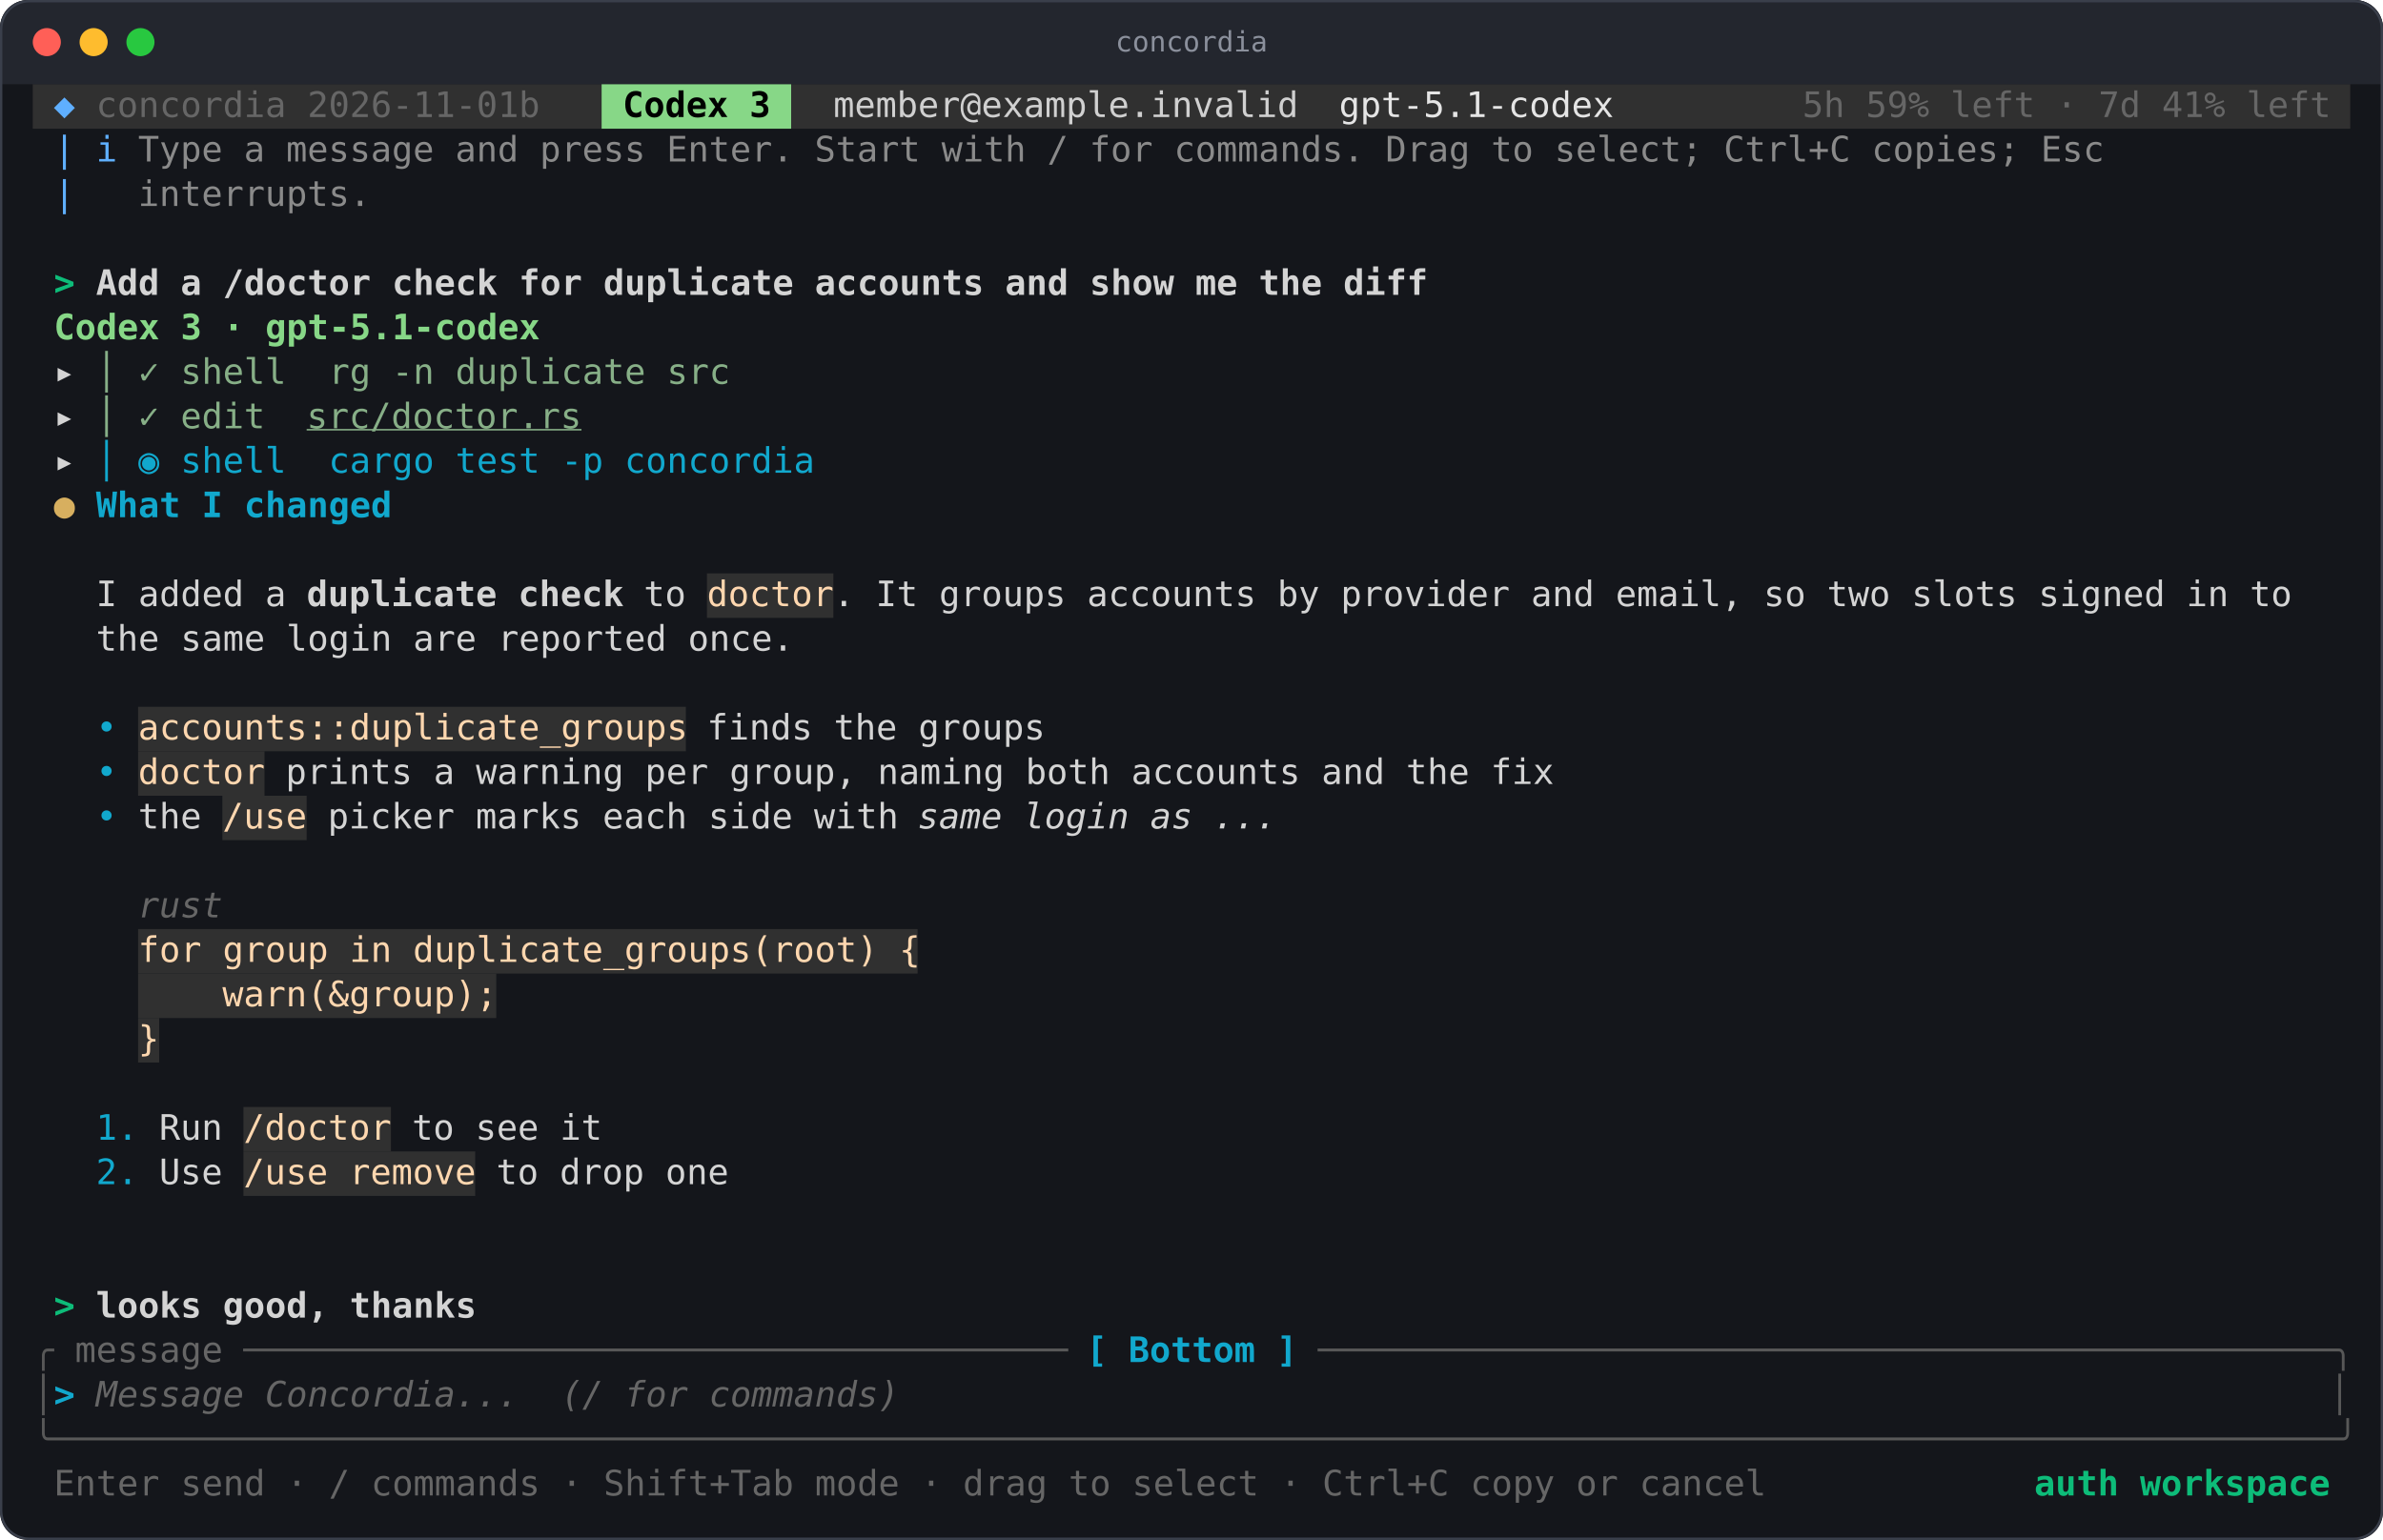
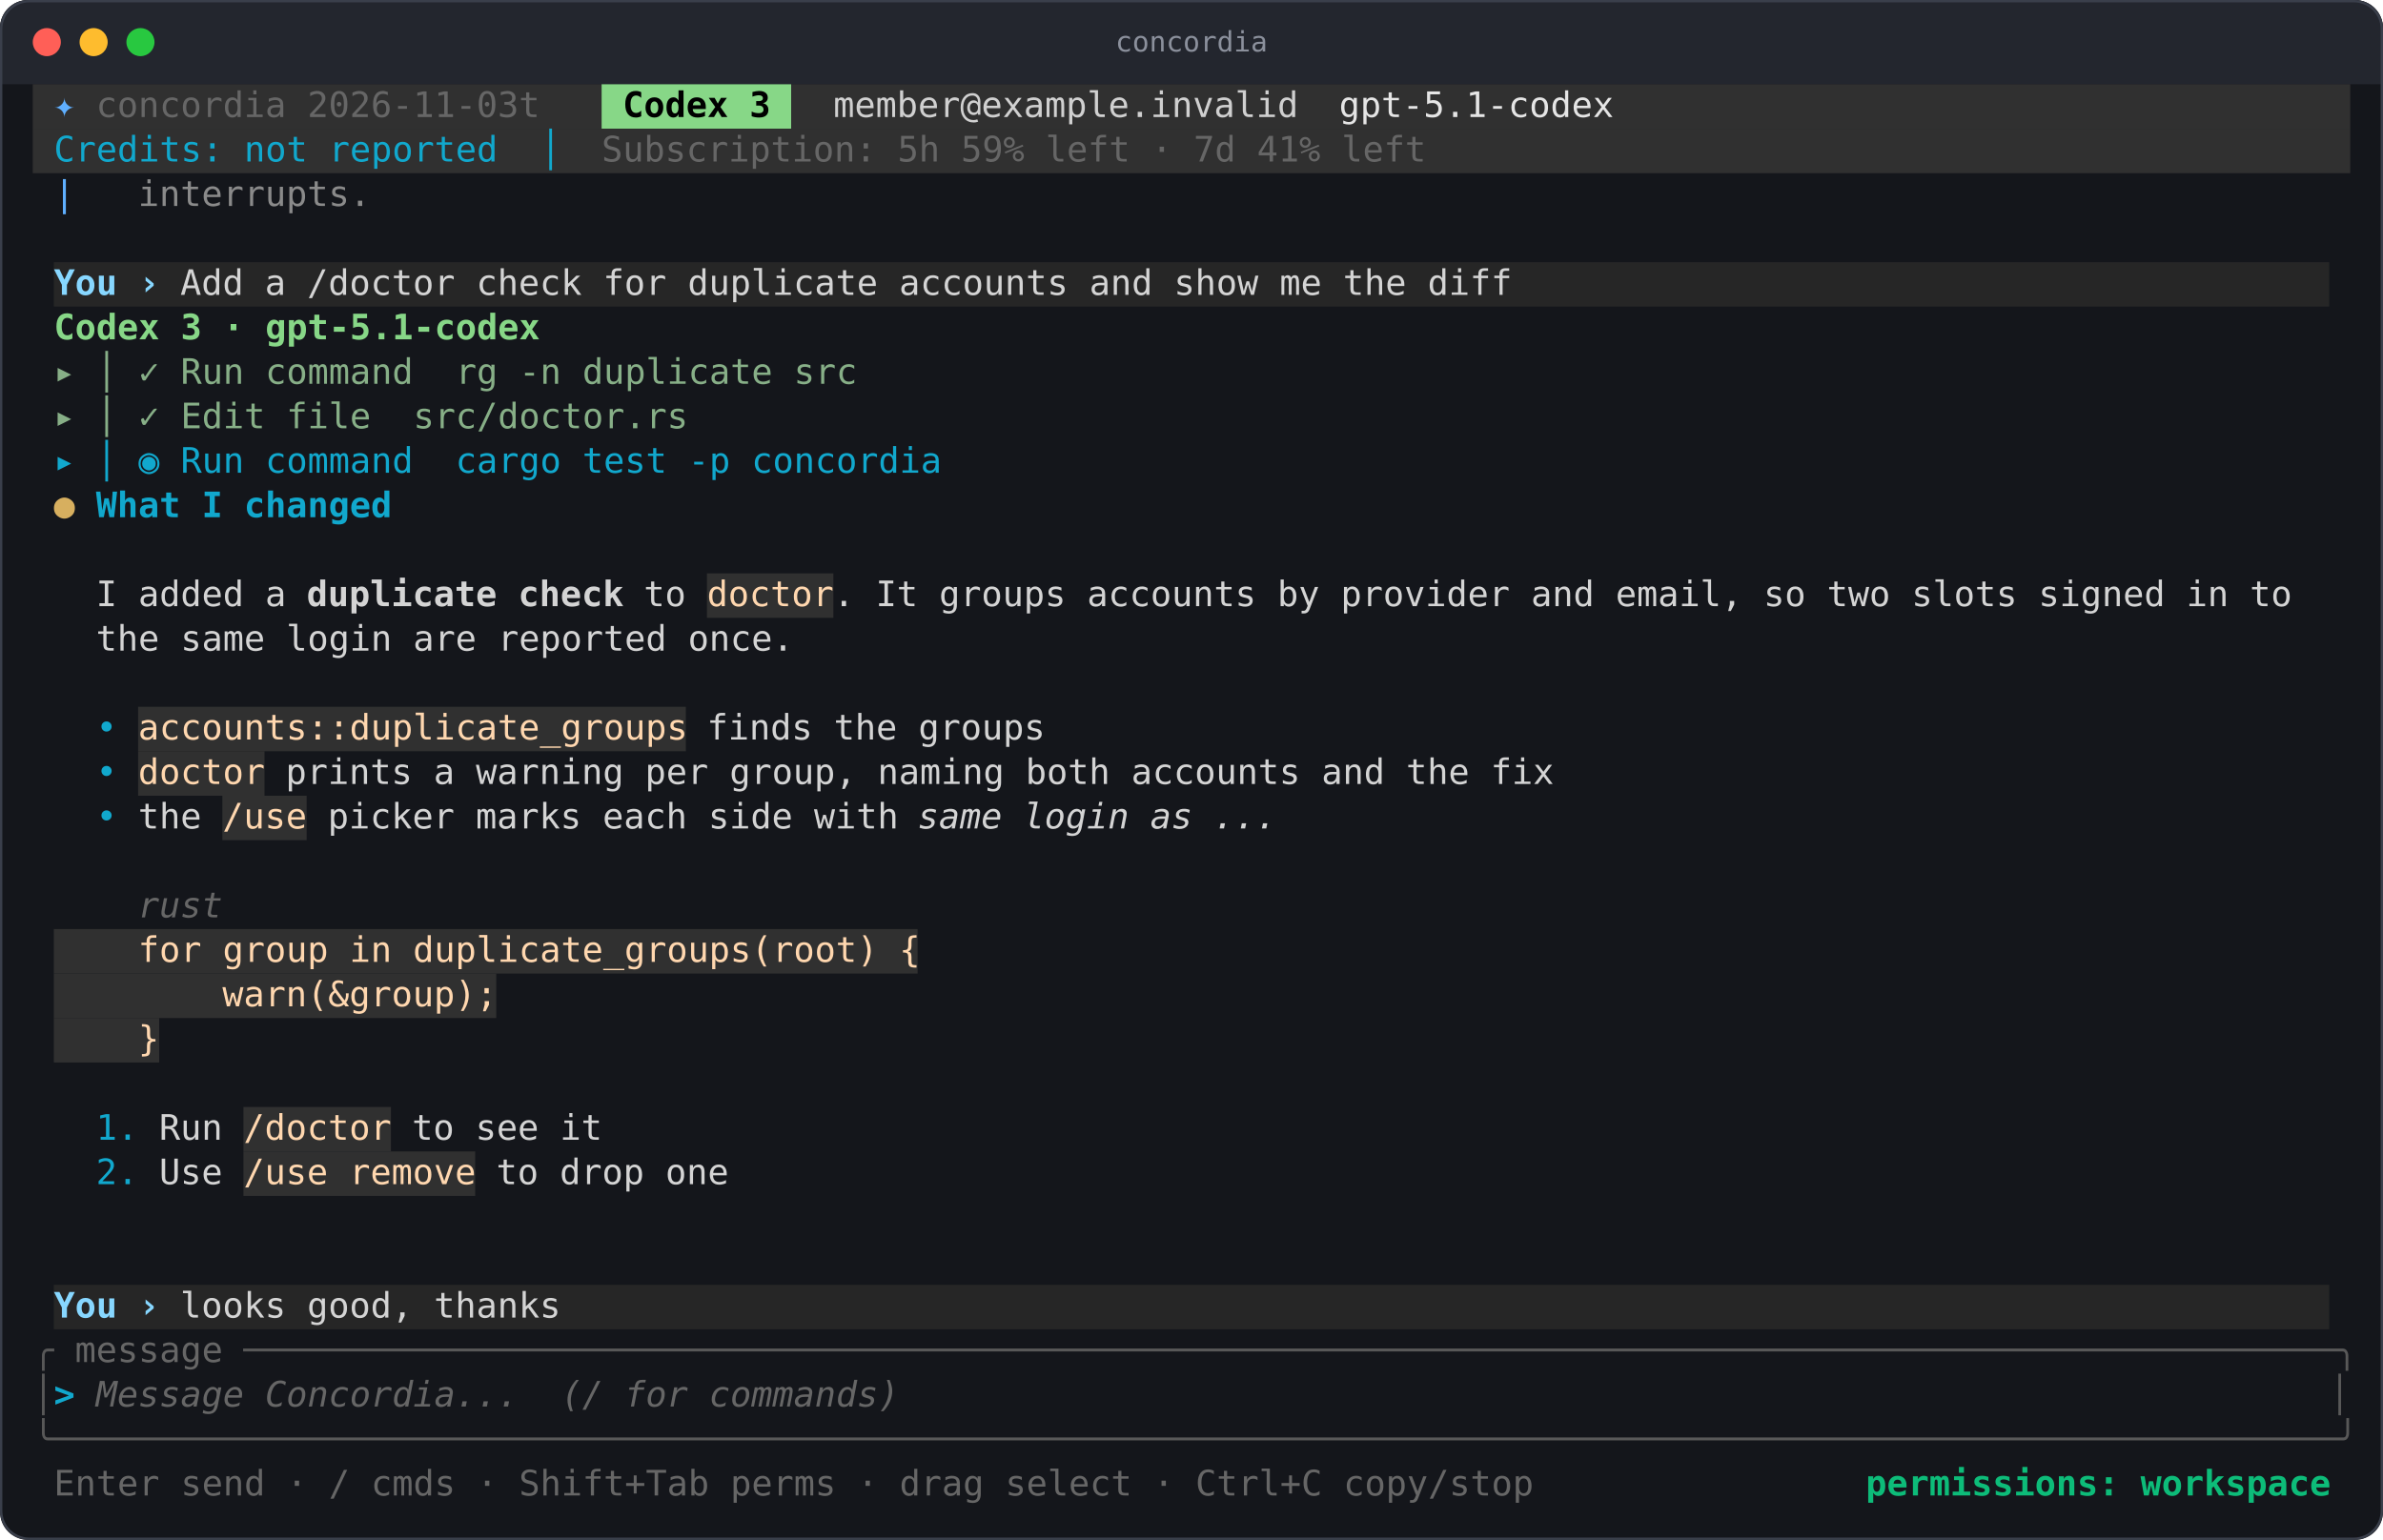
<svg xmlns="http://www.w3.org/2000/svg" width="1018" height="658" viewBox="0 0 1018 658" role="img" aria-label="concordia">
  <defs>
    <clipPath id="win">
      <rect width="1018" height="658" rx="12" />
    </clipPath>
  </defs>
  <g clip-path="url(#win)">
    <rect width="1018" height="658" fill="#14161b" />
    <rect width="1018" height="36" fill="#23262e" />
    <circle cx="20" cy="18" r="6" fill="#ff5f57" />
    <circle cx="40" cy="18" r="6" fill="#febc2e" />
    <circle cx="60" cy="18" r="6" fill="#28c840" />
    <text x="509" y="22" font-family="Cascadia Mono, Consolas, monospace" font-size="12" fill="#8b909c" text-anchor="middle">concordia</text>
    <rect x="14" y="36" width="243" height="19" fill="#303030" />
    <rect x="257" y="36" width="81" height="19" fill="#87d787" />
    <rect x="338" y="36" width="666" height="19" fill="#303030" />
+     <rect x="14" y="55" width="990" height="19" fill="#303030" />
+     <rect x="23" y="112" width="972" height="19" fill="#262626" />
    <rect x="302" y="245" width="54" height="19" fill="#303030" />
    <rect x="59" y="302" width="234" height="19" fill="#303030" />
    <rect x="59" y="321" width="54" height="19" fill="#303030" />
    <rect x="95" y="340" width="36" height="19" fill="#303030" />
-     <rect x="59" y="397" width="333" height="19" fill="#303030" />
-     <rect x="59" y="416" width="153" height="19" fill="#303030" />
-     <rect x="59" y="435" width="9" height="19" fill="#303030" />
+     <rect x="23" y="397" width="369" height="19" fill="#303030" />
+     <rect x="23" y="416" width="189" height="19" fill="#303030" />
+     <rect x="23" y="435" width="45" height="19" fill="#303030" />
    <rect x="104" y="473" width="63" height="19" fill="#303030" />
    <rect x="104" y="492" width="99" height="19" fill="#303030" />
+     <rect x="23" y="549" width="972" height="19" fill="#262626" />
    <g font-family="Cascadia Mono, Consolas, monospace" font-size="15" xml:space="preserve">
-       <text x="23" y="50" textLength="9" lengthAdjust="spacingAndGlyphs" fill="#5fafff" font-weight="700">◆</text>
-       <text x="41" y="50" textLength="189" lengthAdjust="spacingAndGlyphs" fill="#666666">concordia 2026-11-01b</text>
+       <text x="23" y="50" textLength="9" lengthAdjust="spacingAndGlyphs" fill="#5fafff" font-weight="700">✦</text>
+       <text x="41" y="50" textLength="189" lengthAdjust="spacingAndGlyphs" fill="#666666">concordia 2026-11-03t</text>
      <text x="266" y="50" textLength="63" lengthAdjust="spacingAndGlyphs" fill="#000000" font-weight="700">Codex 3</text>
      <text x="356" y="50" textLength="198" lengthAdjust="spacingAndGlyphs" fill="#d0d0d0">member@example.invalid</text>
      <text x="572" y="50" textLength="117" lengthAdjust="spacingAndGlyphs" fill="#e5e5e5">gpt-5.1-codex</text>
-       <text x="770" y="50" textLength="225" lengthAdjust="spacingAndGlyphs" fill="#666666">5h 59% left · 7d 41% left</text>
-       <text x="23" y="69" textLength="27" lengthAdjust="spacingAndGlyphs" fill="#5fafff">| i</text>
-       <text x="59" y="69" textLength="837" lengthAdjust="spacingAndGlyphs" fill="#8a8a8a">Type a message and press Enter. Start with / for commands. Drag to select; Ctrl+C copies; Esc</text>
+       <text x="23" y="69" textLength="216" lengthAdjust="spacingAndGlyphs" fill="#11a8cd">Credits: not reported  │</text>
+       <text x="257" y="69" textLength="351" lengthAdjust="spacingAndGlyphs" fill="#666666">Subscription: 5h 59% left · 7d 41% left</text>
      <text x="23" y="88" textLength="9" lengthAdjust="spacingAndGlyphs" fill="#5fafff">|</text>
      <text x="59" y="88" textLength="99" lengthAdjust="spacingAndGlyphs" fill="#8a8a8a">interrupts.</text>
-       <text x="23" y="126" textLength="9" lengthAdjust="spacingAndGlyphs" fill="#0dbc79" font-weight="700">&gt;</text>
-       <text x="41" y="126" textLength="567" lengthAdjust="spacingAndGlyphs" fill="#d4d4d4" font-weight="700">Add a /doctor check for duplicate accounts and show me the diff</text>
+       <text x="23" y="126" textLength="45" lengthAdjust="spacingAndGlyphs" fill="#87d7ff" font-weight="700">You ›</text>
+       <text x="77" y="126" textLength="567" lengthAdjust="spacingAndGlyphs" fill="#d4d4d4">Add a /doctor check for duplicate accounts and show me the diff</text>
      <text x="23" y="145" textLength="207" lengthAdjust="spacingAndGlyphs" fill="#87d787" font-weight="700">Codex 3 · gpt-5.1-codex</text>
-       <text x="23" y="164" textLength="9" lengthAdjust="spacingAndGlyphs" fill="#d4d4d4">▸</text>
-       <text x="41" y="164" textLength="270" lengthAdjust="spacingAndGlyphs" fill="#87af87">│ ✓ shell  rg -n duplicate src</text>
-       <text x="23" y="183" textLength="9" lengthAdjust="spacingAndGlyphs" fill="#d4d4d4">▸</text>
-       <text x="41" y="183" textLength="72" lengthAdjust="spacingAndGlyphs" fill="#87af87">│ ✓ edit</text>
-       <text x="131" y="183" textLength="117" lengthAdjust="spacingAndGlyphs" fill="#87af87" text-decoration="underline">src/doctor.rs</text>
-       <text x="23" y="202" textLength="9" lengthAdjust="spacingAndGlyphs" fill="#d4d4d4">▸</text>
-       <text x="41" y="202" textLength="306" lengthAdjust="spacingAndGlyphs" fill="#11a8cd">│ ◉ shell  cargo test -p concordia</text>
-       <text x="23" y="221" textLength="9" lengthAdjust="spacingAndGlyphs" fill="#d7af5f">●</text>
+       <text x="23" y="164" textLength="342" lengthAdjust="spacingAndGlyphs" fill="#87af87">▸ │ ✓ Run command  rg -n duplicate src</text>
+       <text x="23" y="183" textLength="270" lengthAdjust="spacingAndGlyphs" fill="#87af87">▸ │ ✓ Edit file  src/doctor.rs</text>
+       <text x="23" y="202" textLength="378" lengthAdjust="spacingAndGlyphs" fill="#11a8cd">▸ │ ◉ Run command  cargo test -p concordia</text>
+       <text x="23" y="221" textLength="9" lengthAdjust="spacingAndGlyphs" fill="#d7af5f" font-weight="700">●</text>
      <text x="41" y="221" textLength="126" lengthAdjust="spacingAndGlyphs" fill="#11a8cd" font-weight="700">What I changed</text>
      <text x="41" y="259" textLength="81" lengthAdjust="spacingAndGlyphs" fill="#d4d4d4">I added a</text>
      <text x="131" y="259" textLength="135" lengthAdjust="spacingAndGlyphs" fill="#d4d4d4" font-weight="700">duplicate check</text>
      <text x="275" y="259" textLength="18" lengthAdjust="spacingAndGlyphs" fill="#d4d4d4">to</text>
      <text x="302" y="259" textLength="54" lengthAdjust="spacingAndGlyphs" fill="#ffd7af">doctor</text>
      <text x="356" y="259" textLength="621" lengthAdjust="spacingAndGlyphs" fill="#d4d4d4">. It groups accounts by provider and email, so two slots signed in to</text>
      <text x="41" y="278" textLength="297" lengthAdjust="spacingAndGlyphs" fill="#d4d4d4">the same login are reported once.</text>
      <text x="41" y="316" textLength="9" lengthAdjust="spacingAndGlyphs" fill="#11a8cd">•</text>
      <text x="59" y="316" textLength="234" lengthAdjust="spacingAndGlyphs" fill="#ffd7af">accounts::duplicate_groups</text>
      <text x="302" y="316" textLength="144" lengthAdjust="spacingAndGlyphs" fill="#d4d4d4">finds the groups</text>
      <text x="41" y="335" textLength="9" lengthAdjust="spacingAndGlyphs" fill="#11a8cd">•</text>
      <text x="59" y="335" textLength="54" lengthAdjust="spacingAndGlyphs" fill="#ffd7af">doctor</text>
      <text x="122" y="335" textLength="540" lengthAdjust="spacingAndGlyphs" fill="#d4d4d4">prints a warning per group, naming both accounts and the fix</text>
      <text x="41" y="354" textLength="9" lengthAdjust="spacingAndGlyphs" fill="#11a8cd">•</text>
      <text x="59" y="354" textLength="27" lengthAdjust="spacingAndGlyphs" fill="#d4d4d4">the</text>
      <text x="95" y="354" textLength="36" lengthAdjust="spacingAndGlyphs" fill="#ffd7af">/use</text>
      <text x="140" y="354" textLength="243" lengthAdjust="spacingAndGlyphs" fill="#d4d4d4">picker marks each side with</text>
      <text x="392" y="354" textLength="153" lengthAdjust="spacingAndGlyphs" fill="#d4d4d4" font-style="italic">same login as ...</text>
      <text x="59" y="392" textLength="36" lengthAdjust="spacingAndGlyphs" fill="#666666" font-style="italic">rust</text>
      <text x="59" y="411" textLength="333" lengthAdjust="spacingAndGlyphs" fill="#ffd7af">for group in duplicate_groups(root) {</text>
      <text x="95" y="430" textLength="117" lengthAdjust="spacingAndGlyphs" fill="#ffd7af">warn(&amp;group);</text>
      <text x="59" y="449" textLength="9" lengthAdjust="spacingAndGlyphs" fill="#ffd7af">}</text>
      <text x="41" y="487" textLength="18" lengthAdjust="spacingAndGlyphs" fill="#11a8cd">1.</text>
      <text x="68" y="487" textLength="27" lengthAdjust="spacingAndGlyphs" fill="#d4d4d4">Run</text>
      <text x="104" y="487" textLength="63" lengthAdjust="spacingAndGlyphs" fill="#ffd7af">/doctor</text>
      <text x="176" y="487" textLength="81" lengthAdjust="spacingAndGlyphs" fill="#d4d4d4">to see it</text>
      <text x="41" y="506" textLength="18" lengthAdjust="spacingAndGlyphs" fill="#11a8cd">2.</text>
      <text x="68" y="506" textLength="27" lengthAdjust="spacingAndGlyphs" fill="#d4d4d4">Use</text>
      <text x="104" y="506" textLength="99" lengthAdjust="spacingAndGlyphs" fill="#ffd7af">/use remove</text>
      <text x="212" y="506" textLength="99" lengthAdjust="spacingAndGlyphs" fill="#d4d4d4">to drop one</text>
-       <text x="23" y="563" textLength="9" lengthAdjust="spacingAndGlyphs" fill="#0dbc79" font-weight="700">&gt;</text>
-       <text x="41" y="563" textLength="162" lengthAdjust="spacingAndGlyphs" fill="#d4d4d4" font-weight="700">looks good, thanks</text>
+       <text x="23" y="563" textLength="45" lengthAdjust="spacingAndGlyphs" fill="#87d7ff" font-weight="700">You ›</text>
+       <text x="77" y="563" textLength="162" lengthAdjust="spacingAndGlyphs" fill="#d4d4d4">looks good, thanks</text>
      <text x="14" y="582" textLength="9" lengthAdjust="spacingAndGlyphs" fill="#585858">╭</text>
      <text x="32" y="582" textLength="63" lengthAdjust="spacingAndGlyphs" fill="#666666">message</text>
-       <text x="104" y="582" textLength="351" lengthAdjust="spacingAndGlyphs" fill="#585858">───────────────────────────────────────</text>
-       <text x="464" y="582" textLength="90" lengthAdjust="spacingAndGlyphs" fill="#11a8cd" font-weight="700">[ Bottom ]</text>
-       <text x="563" y="582" textLength="441" lengthAdjust="spacingAndGlyphs" fill="#585858">────────────────────────────────────────────────╮</text>
+       <text x="104" y="582" textLength="900" lengthAdjust="spacingAndGlyphs" fill="#585858">───────────────────────────────────────────────────────────────────────────────────────────────────╮</text>
      <text x="14" y="601" textLength="9" lengthAdjust="spacingAndGlyphs" fill="#585858">│</text>
      <text x="23" y="601" textLength="9" lengthAdjust="spacingAndGlyphs" fill="#11a8cd" font-weight="700">&gt;</text>
      <text x="41" y="601" textLength="342" lengthAdjust="spacingAndGlyphs" fill="#666666" font-style="italic">Message Concordia...  (/ for commands)</text>
      <text x="995" y="601" textLength="9" lengthAdjust="spacingAndGlyphs" fill="#585858">│</text>
      <text x="14" y="620" textLength="990" lengthAdjust="spacingAndGlyphs" fill="#585858">╰────────────────────────────────────────────────────────────────────────────────────────────────────────────╯</text>
-       <text x="23" y="639" textLength="729" lengthAdjust="spacingAndGlyphs" fill="#666666">Enter send · / commands · Shift+Tab mode · drag to select · Ctrl+C copy or cancel</text>
-       <text x="869" y="639" textLength="126" lengthAdjust="spacingAndGlyphs" fill="#0dbc79" font-weight="700">auth workspace</text>
+       <text x="23" y="639" textLength="630" lengthAdjust="spacingAndGlyphs" fill="#666666">Enter send · / cmds · Shift+Tab perms · drag select · Ctrl+C copy/stop</text>
+       <text x="797" y="639" textLength="198" lengthAdjust="spacingAndGlyphs" fill="#0dbc79" font-weight="700">permissions: workspace</text>
    </g>
  </g>
  <rect x="0.5" y="0.5" width="1017" height="657" rx="12" fill="none" stroke="#3a3f4b" />
</svg>
